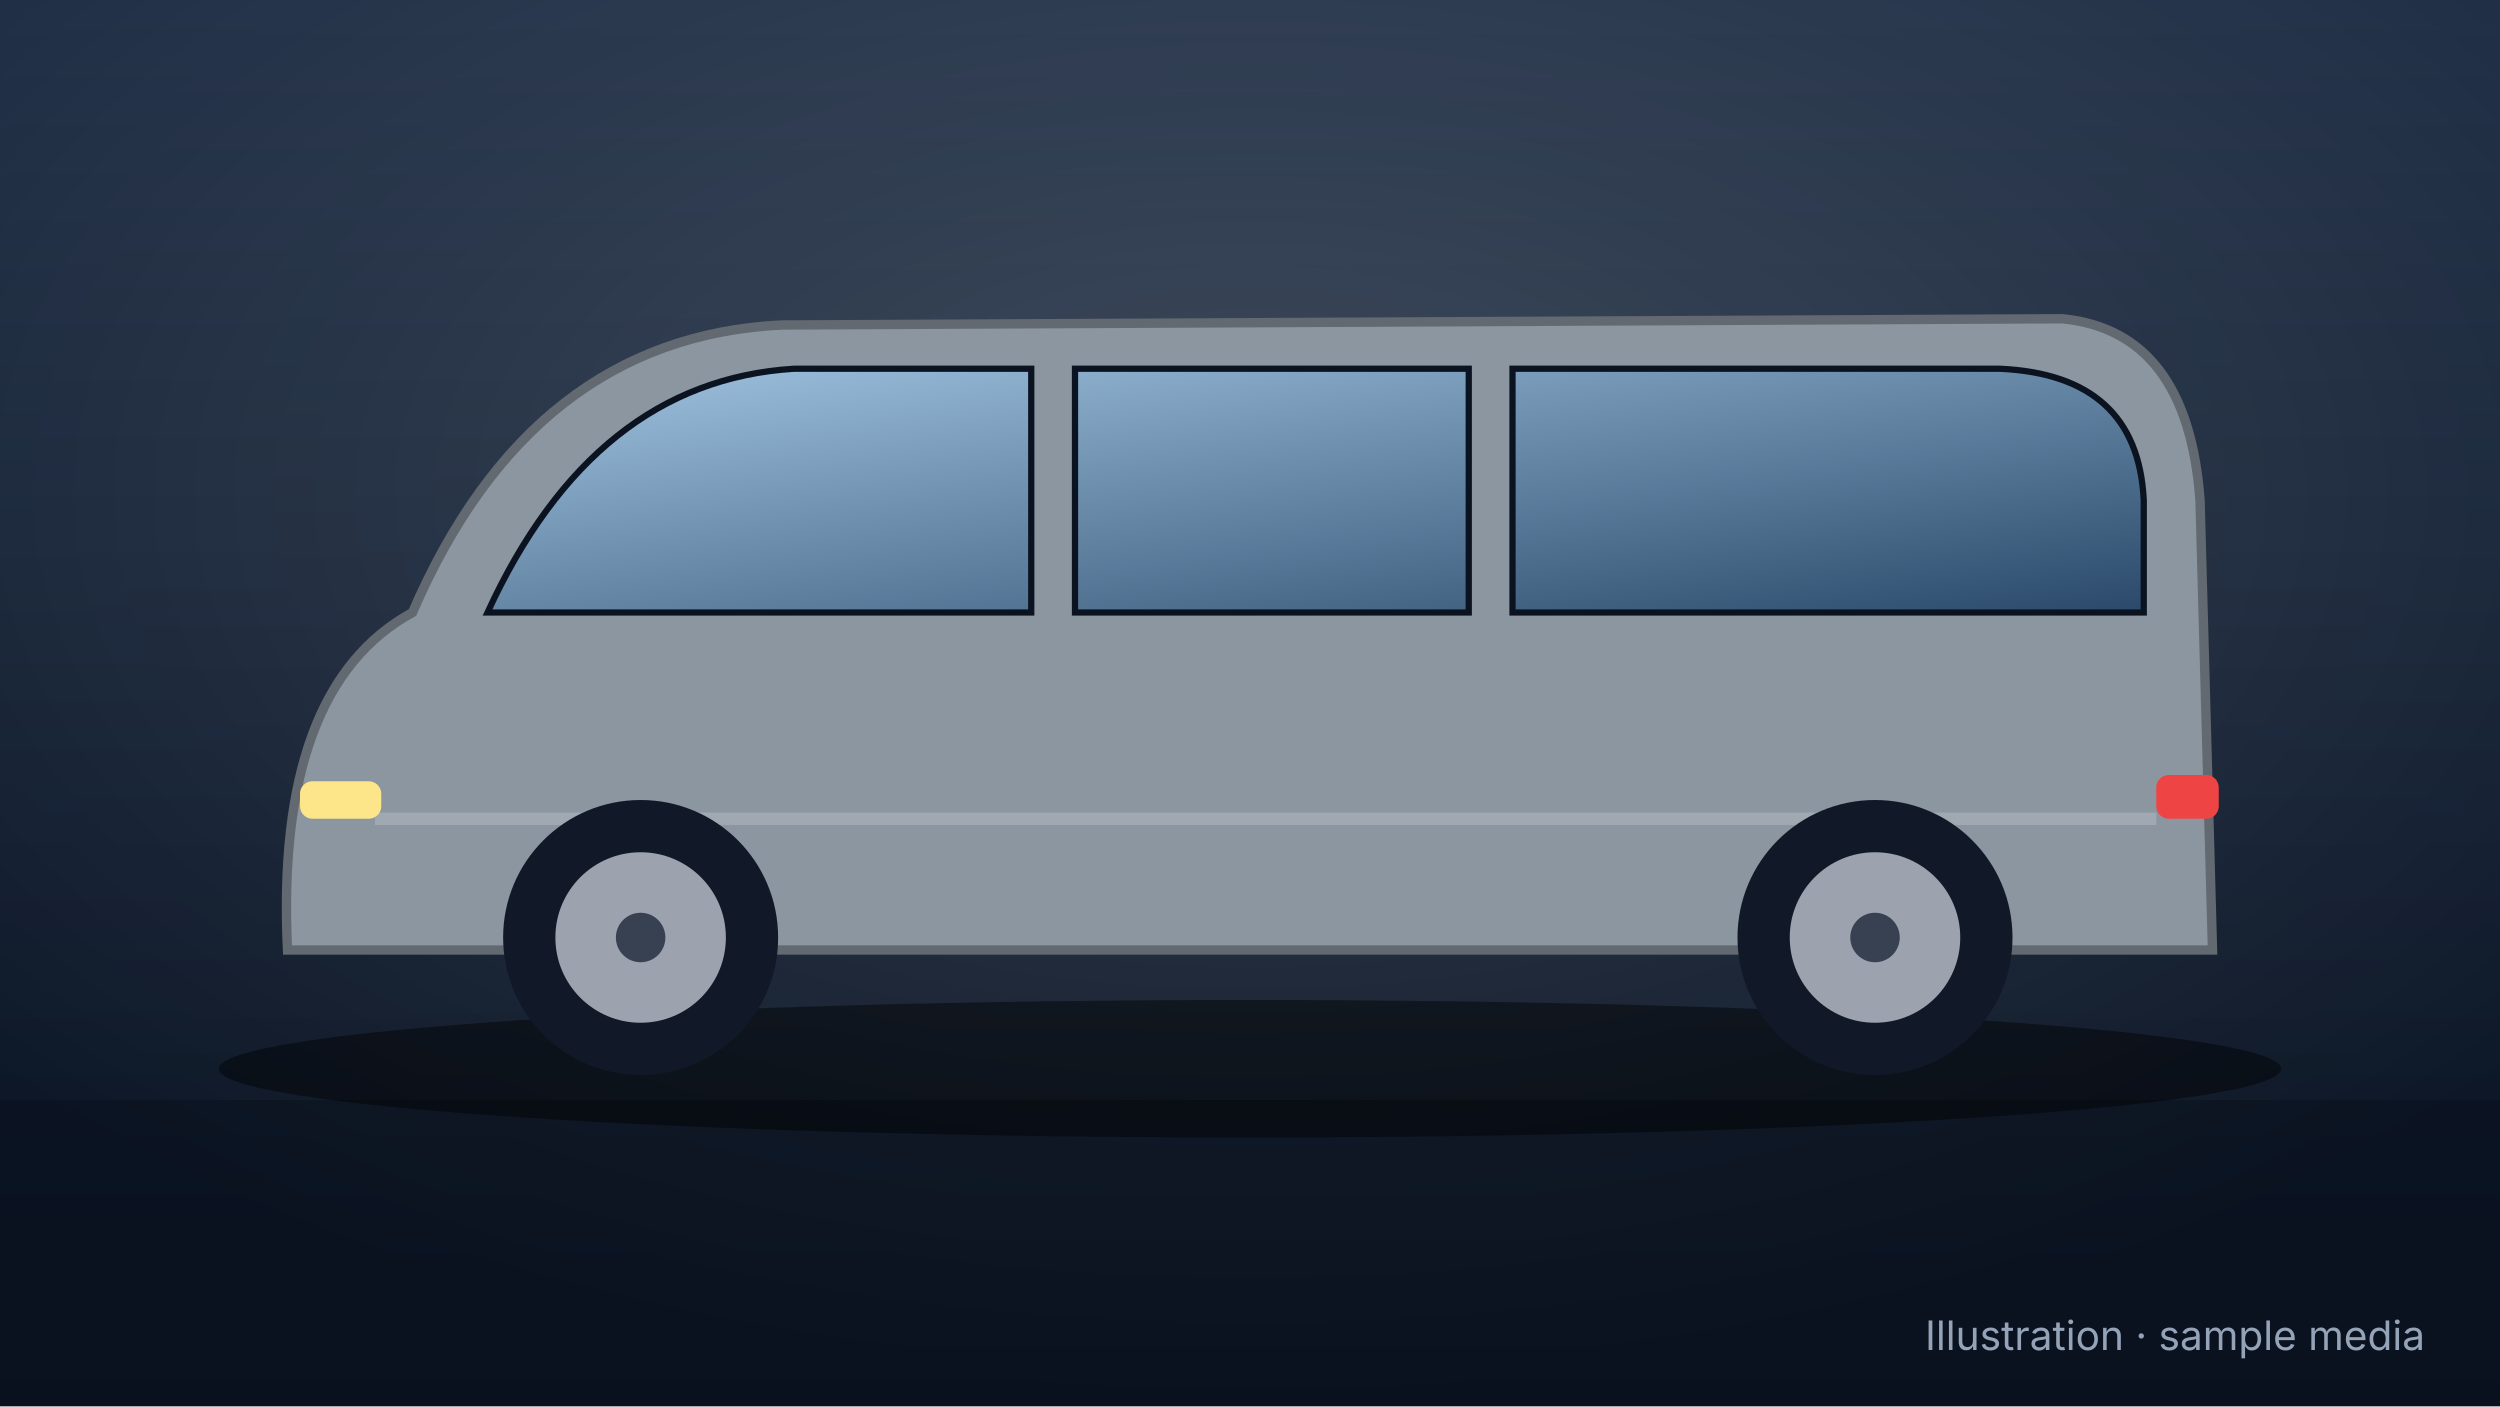
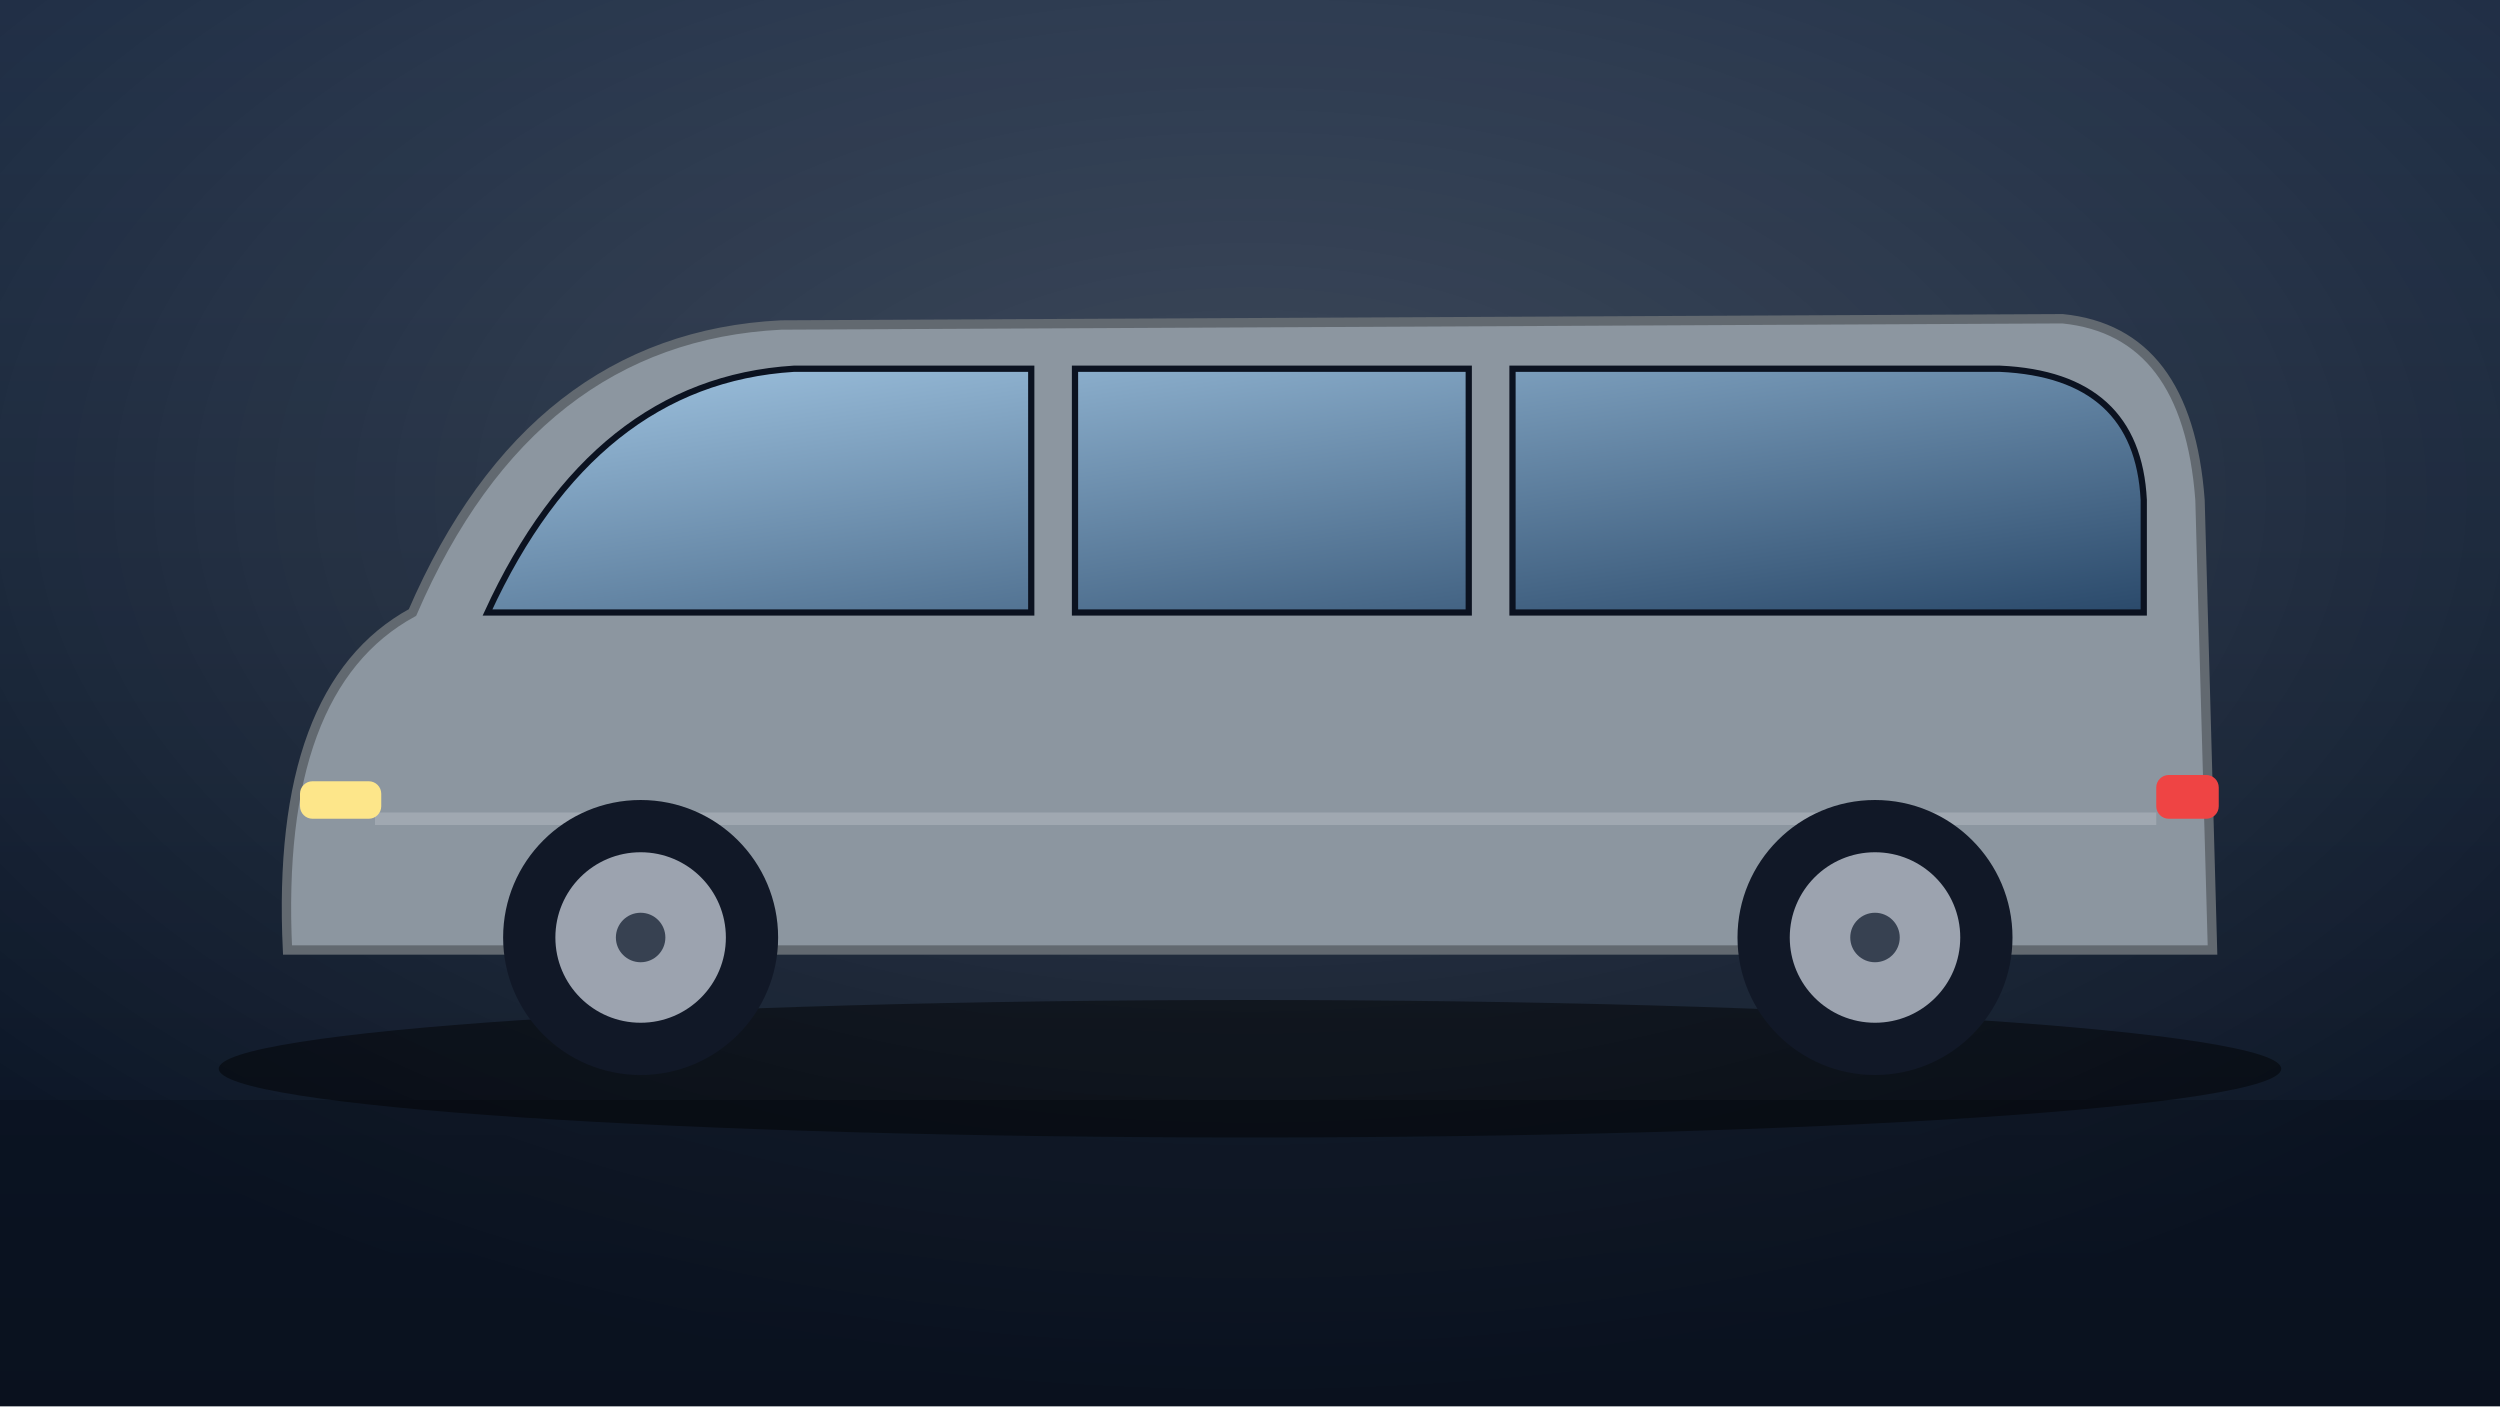
<svg xmlns="http://www.w3.org/2000/svg" viewBox="0 0 800 450" role="img" aria-label="2024 Toyota Rumion 1.5 TX AT (side, illustration)">
  <defs>
    <linearGradient id="bg" x1="0" y1="0" x2="0" y2="1">
      <stop offset="0" stop-color="#1e2d44" />
      <stop offset="0.62" stop-color="#0f1b2d" />
      <stop offset="1" stop-color="#0a1220" />
    </linearGradient>
    <radialGradient id="spot" cx="0.5" cy="0.35" r="0.65">
      <stop offset="0" stop-color="#ffffff" stop-opacity="0.16" />
      <stop offset="1" stop-color="#ffffff" stop-opacity="0" />
    </radialGradient>
    <linearGradient id="glass" x1="0" y1="0" x2="1" y2="1">
      <stop offset="0" stop-color="#9fc3e0" />
      <stop offset="1" stop-color="#2b4a6b" />
    </linearGradient>
  </defs>
  <rect width="800" height="450" fill="url(#bg)" />
  <rect width="800" height="450" fill="url(#spot)" />
  <rect y="352" width="800" height="98" fill="#09111d" opacity="0.55" />
  <ellipse cx="400" cy="342" rx="330" ry="22" fill="#000" opacity="0.45" />
  <path d="M92 304 Q88 220 132 196 Q170 108 250 104 L660 102 Q700 106 704 160 L708 304 Z" fill="#8c96a0" stroke="#626970" stroke-width="3" />
  <path d="M120 262 L690 262" stroke="#b4bac1" stroke-width="4" opacity="0.5" />
  <path d="M156 196 Q190 122 254 118 L330 118 L330 196 Z M344 118 L470 118 L470 196 L344 196 Z M484 118 L640 118 Q684 120 686 160 L686 196 L484 196 Z" fill="url(#glass)" stroke="#0b1220" stroke-width="2" />
  <rect x="96" y="250" width="26" height="12" rx="4" fill="#fde68a" />
  <rect x="690" y="248" width="20" height="14" rx="4" fill="#ef4444" />
  <circle cx="205" cy="300" r="44" fill="#111827" />
  <circle cx="205" cy="300" r="27.28" fill="#9ca3af" />
  <circle cx="205" cy="300" r="7.92" fill="#374151" />
  <circle cx="600" cy="300" r="44" fill="#111827" />
  <circle cx="600" cy="300" r="27.28" fill="#9ca3af" />
  <circle cx="600" cy="300" r="7.92" fill="#374151" />
-   <text x="776" y="432" text-anchor="end" fill="#94a3b8" font-family="Inter, Segoe UI, Arial, sans-serif" font-size="13">Illustration · sample media</text>
</svg>
